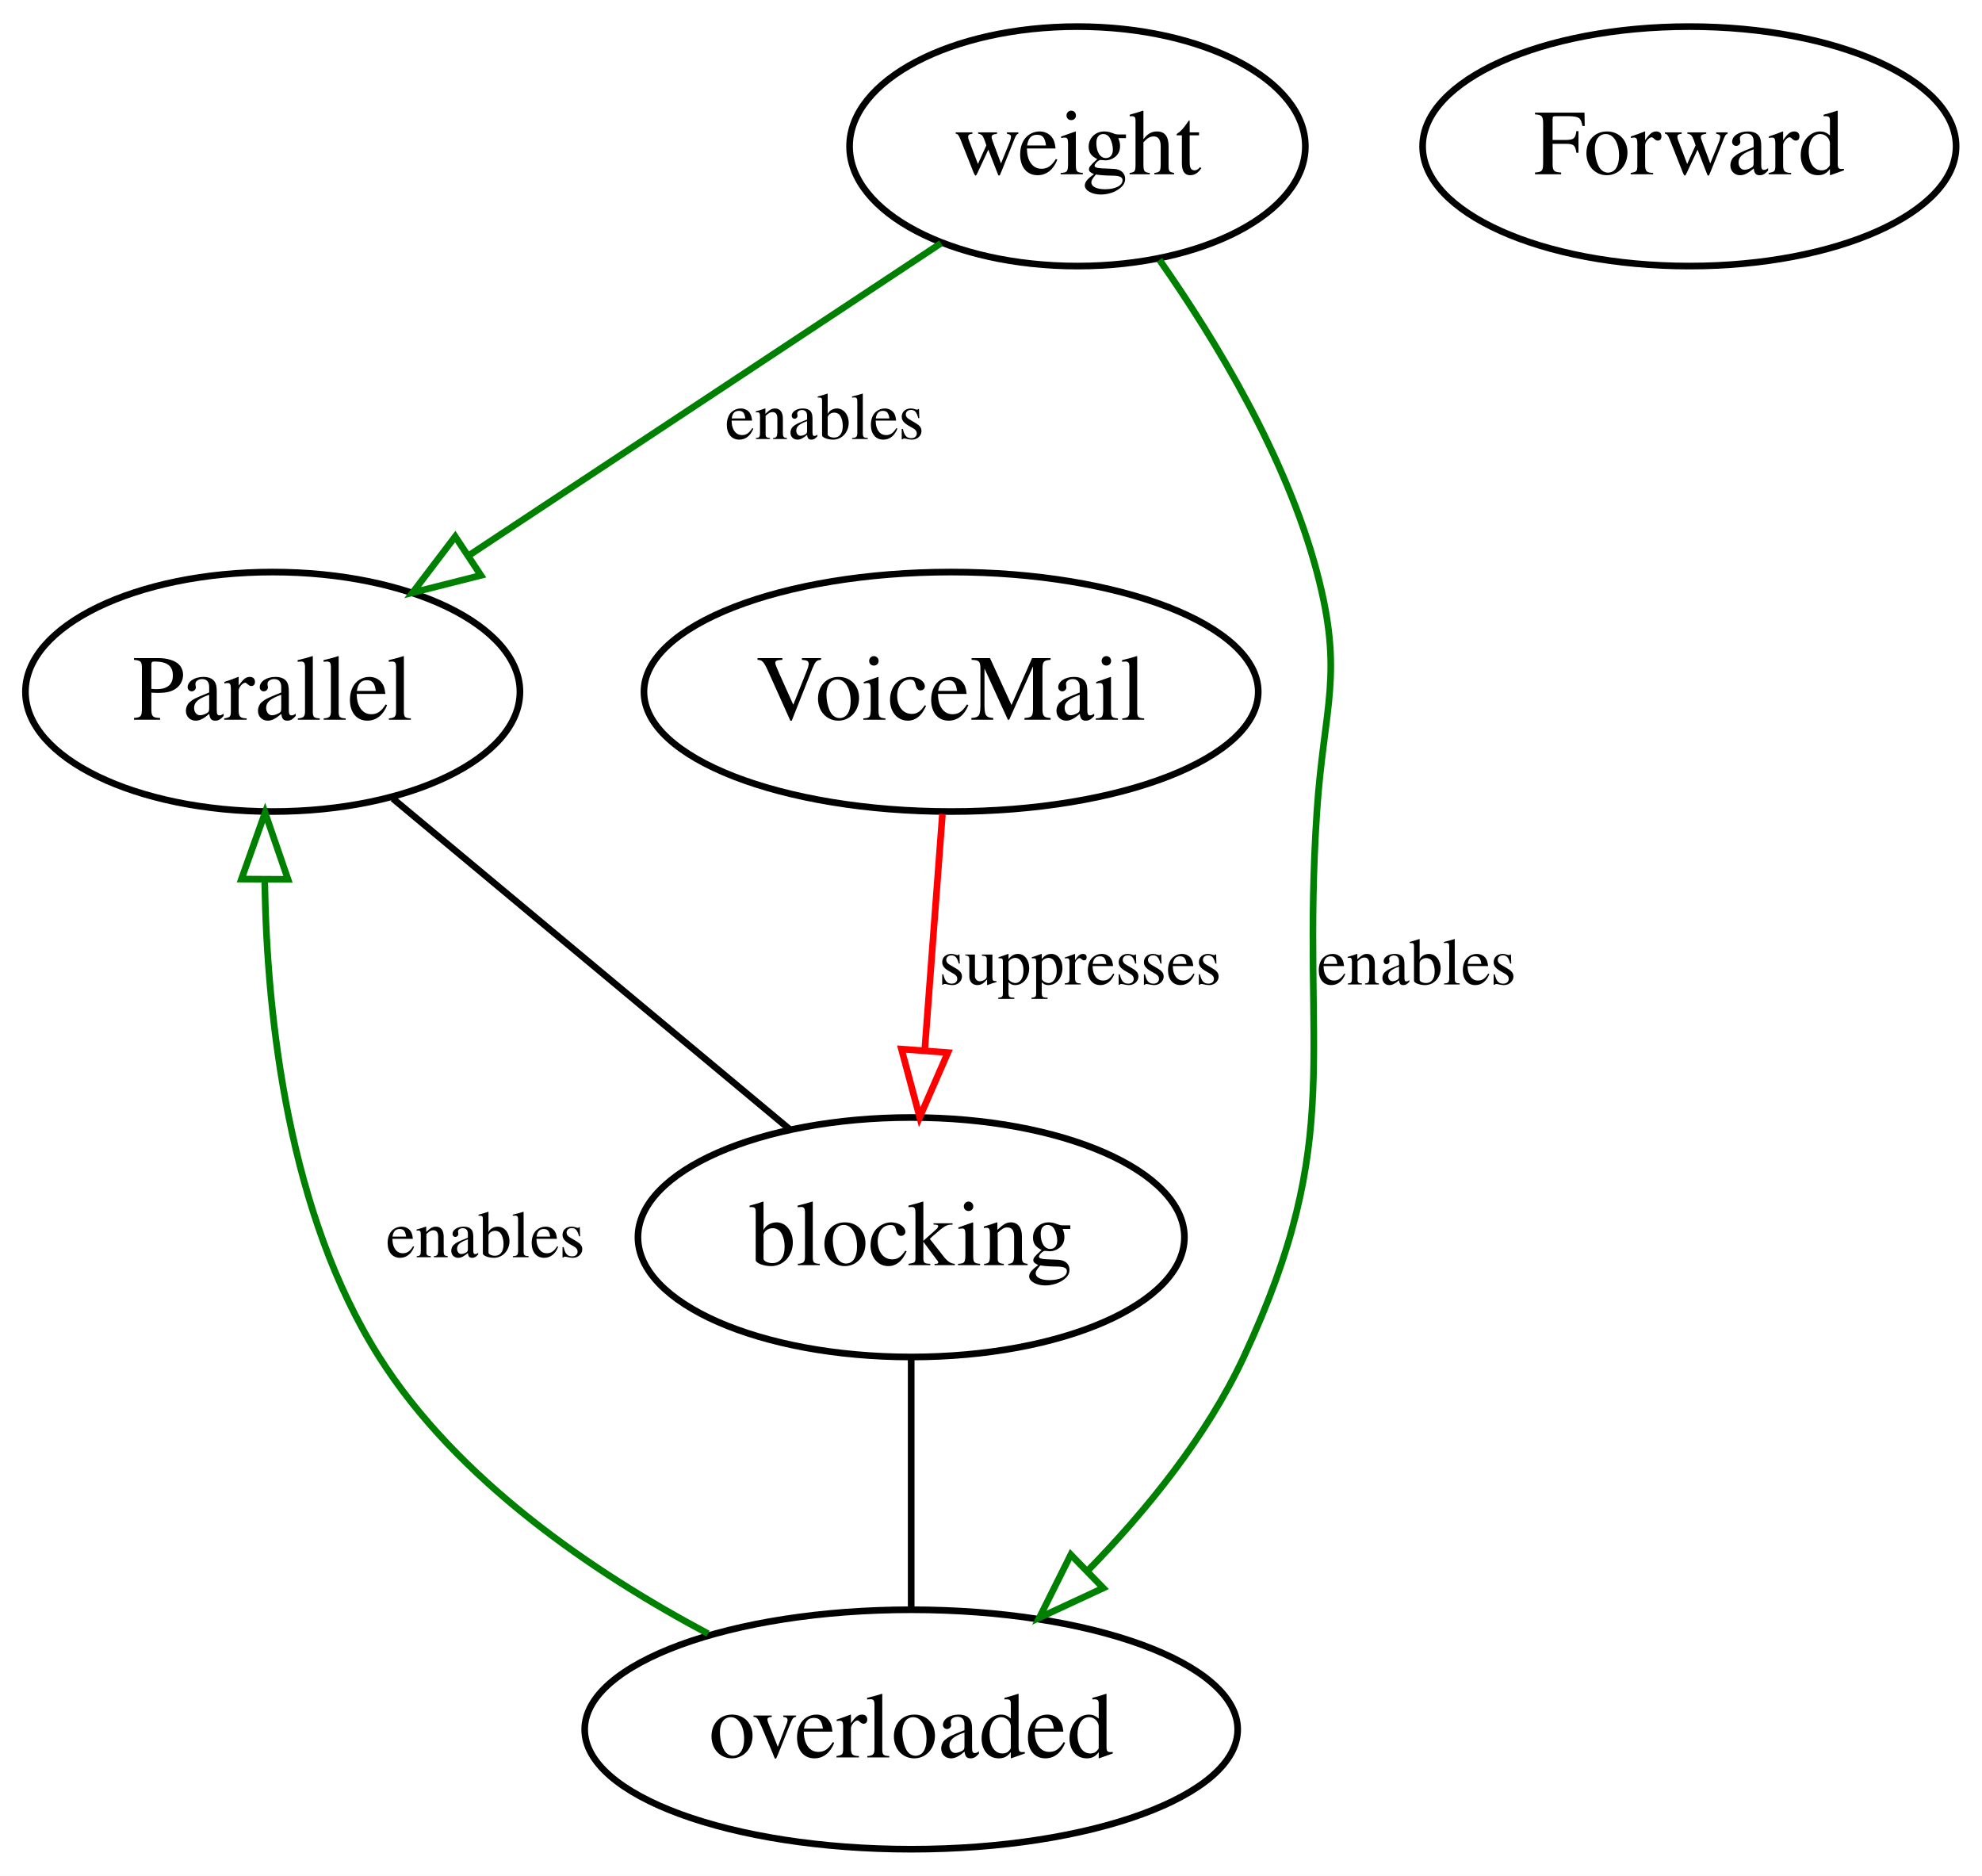
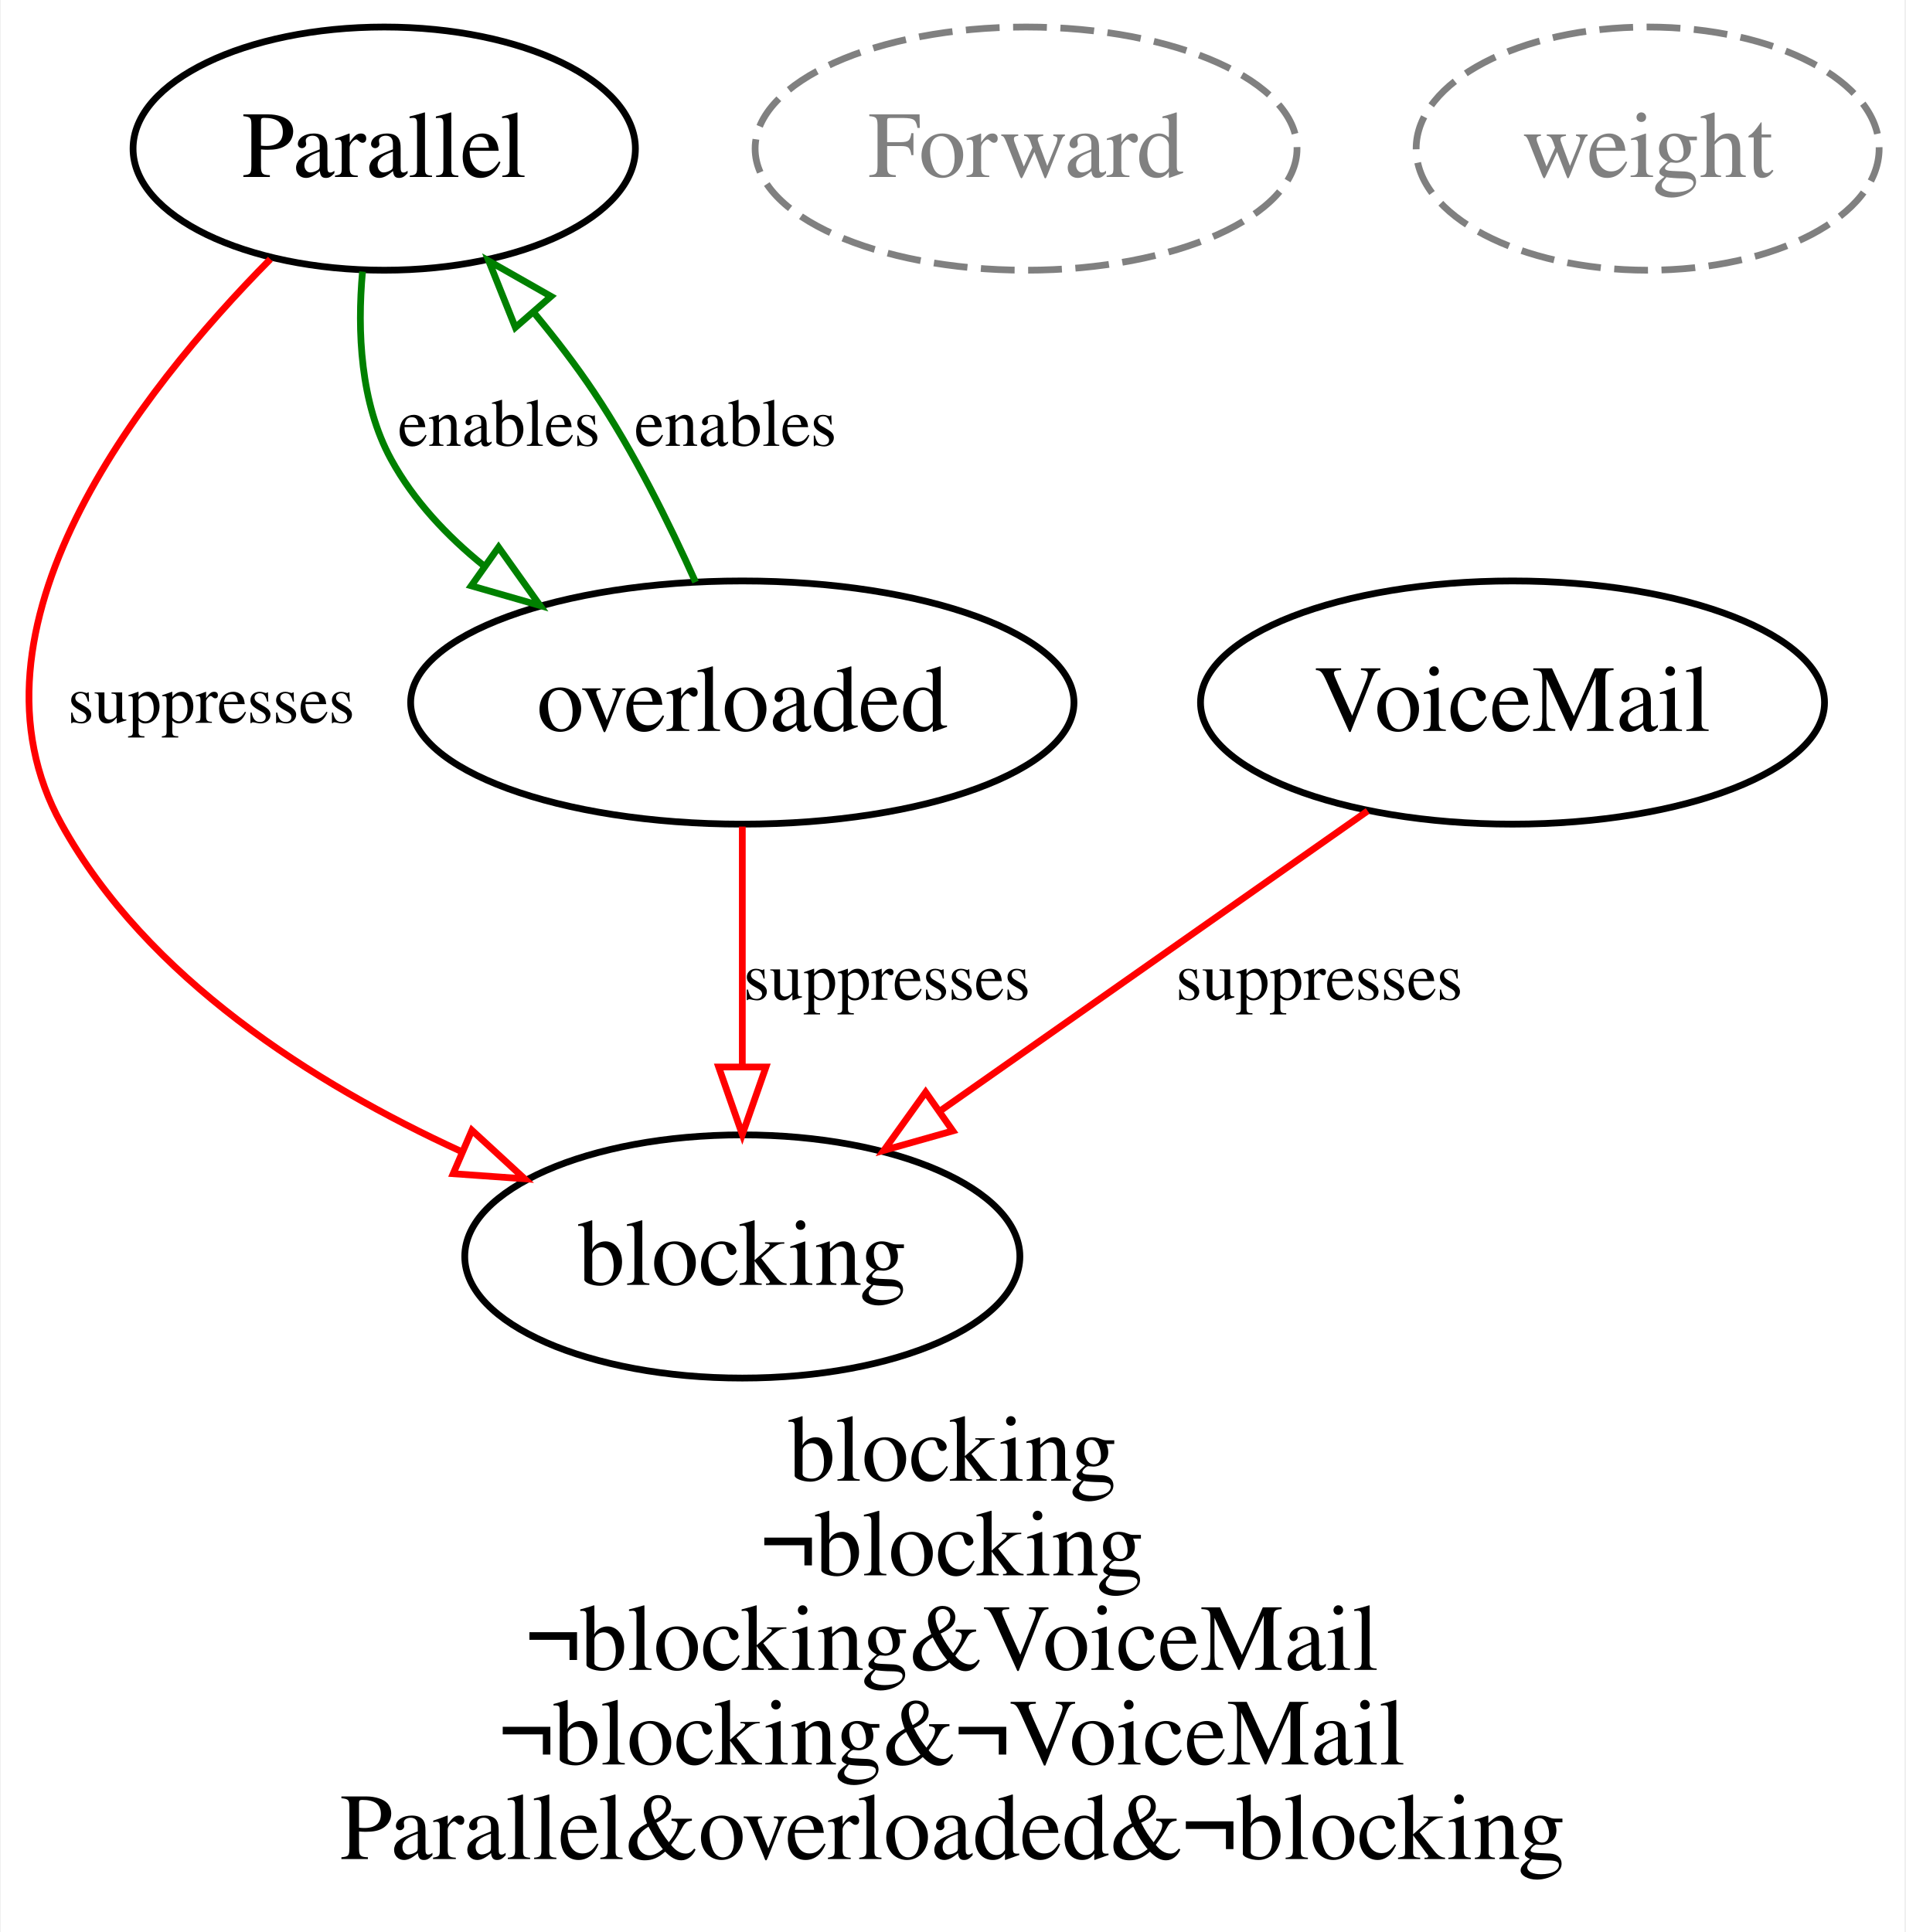
- <svg xmlns="http://www.w3.org/2000/svg" width="298pt" height="282pt" viewBox="0.00 0.00 298.00 282.00">
-   <g id="graph0" class="graph" transform="scale(1 1) rotate(0) translate(4 278)">
-     <polygon fill="white" stroke="none" points="-4,4 -4,-278 294,-278 294,4 -4,4" />
+ <svg xmlns="http://www.w3.org/2000/svg" width="282pt" height="286pt" viewBox="0.00 0.00 281.75 286.00">
+   <g id="graph0" class="graph" transform="scale(1 1) rotate(0) translate(4 282)">
+     <polygon fill="white" stroke="none" points="-4,4 -4,-282 277.746,-282 277.746,4 -4,4" />
+     <text text-anchor="middle" x="136.873" y="-62.8" font-family="Times,serif" font-size="14.00">blocking</text>
+     <text text-anchor="middle" x="136.873" y="-48.8" font-family="Times,serif" font-size="14.00">¬blocking</text>
+     <text text-anchor="middle" x="136.873" y="-34.8" font-family="Times,serif" font-size="14.00">¬blocking&amp;VoiceMail</text>
+     <text text-anchor="middle" x="136.873" y="-20.8" font-family="Times,serif" font-size="14.00">¬blocking&amp;¬VoiceMail</text>
+     <text text-anchor="middle" x="136.873" y="-6.8" font-family="Times,serif" font-size="14.00">Parallel&amp;overloaded&amp;¬blocking</text>
    <g id="node1" class="node">
-       <ellipse fill="none" stroke="black" cx="37" cy="-174" rx="37.175" ry="18" />
-       <text text-anchor="middle" x="37" y="-169.8" font-family="Times,serif" font-size="14.00">Parallel</text>
+       <ellipse fill="none" stroke="black" cx="52.746" cy="-260" rx="37.175" ry="18" />
+       <text text-anchor="middle" x="52.746" y="-255.8" font-family="Times,serif" font-size="14.00">Parallel</text>
    </g>
    <g id="node3" class="node">
-       <ellipse fill="none" stroke="black" cx="133" cy="-92" rx="41.082" ry="18" />
-       <text text-anchor="middle" x="133" y="-87.8" font-family="Times,serif" font-size="14.00">blocking</text>
+       <ellipse fill="none" stroke="black" cx="105.746" cy="-96" rx="41.082" ry="18" />
+       <text text-anchor="middle" x="105.746" y="-91.8" font-family="Times,serif" font-size="14.00">blocking</text>
    </g>
    <g id="edge1" class="edge">
-       <path fill="none" stroke="black" d="M55.057,-157.953C72.112,-143.74 97.563,-122.531 114.698,-108.252" />
+       <path fill="none" stroke="red" d="M35.89,-243.635C16.413,-223.937 -11.03,-188.878 4.973,-160 17.605,-137.205 42.304,-121.567 64.087,-111.573" />
+       <polygon fill="none" stroke="red" points="65.724,-114.679 73.518,-107.502 62.949,-108.252 65.724,-114.679" />
+       <text text-anchor="middle" x="27.133" y="-175" font-family="Times,serif" font-size="10.00">suppresses</text>
+     </g>
+     <g id="node4" class="node">
+       <ellipse fill="none" stroke="black" cx="105.746" cy="-178" rx="49.09" ry="18" />
+       <text text-anchor="middle" x="105.746" y="-173.8" font-family="Times,serif" font-size="14.00">overloaded</text>
+     </g>
+     <g id="edge2" class="edge">
+       <path fill="none" stroke="green" d="M49.53,-241.795C48.742,-232.977 49.187,-222.365 53.761,-214 57.093,-207.907 61.995,-202.676 67.477,-198.257" />
+       <polygon fill="none" stroke="green" points="69.67,-200.992 75.809,-192.357 65.625,-195.28 69.67,-200.992" />
+       <text text-anchor="middle" x="69.739" y="-216" font-family="Times,serif" font-size="10.00">enables</text>
    </g>
    <g id="node2" class="node">
-       <ellipse fill="none" stroke="black" cx="250" cy="-256" rx="40.105" ry="18" />
-       <text text-anchor="middle" x="250" y="-251.8" font-family="Times,serif" font-size="14.00">Forward</text>
+       <ellipse fill="none" stroke="grey" stroke-dasharray="5,2" cx="147.746" cy="-260" rx="40.105" ry="18" />
+       <text text-anchor="middle" x="147.746" y="-255.8" font-family="Times,serif" font-size="14.00" fill="gray">Forward</text>
    </g>
-     <g id="node4" class="node">
-       <ellipse fill="none" stroke="black" cx="133" cy="-18" rx="49.09" ry="18" />
-       <text text-anchor="middle" x="133" y="-13.8" font-family="Times,serif" font-size="14.00">overloaded</text>
+     <g id="edge3" class="edge">
+       <path fill="none" stroke="green" d="M98.824,-195.834C94.92,-204.55 89.647,-215.183 83.746,-224 81.136,-227.9 78.124,-231.823 75.025,-235.561" />
+       <polygon fill="none" stroke="green" points="72.155,-233.527 68.222,-243.364 77.431,-238.126 72.155,-233.527" />
+       <text text-anchor="middle" x="104.739" y="-216" font-family="Times,serif" font-size="10.00">enables</text>
    </g>
-     <g id="edge6" class="edge">
-       <path fill="none" stroke="black" d="M133,-73.937C133,-62.626 133,-47.828 133,-36.441" />
-     </g>
-     <g id="edge2" class="edge">
-       <path fill="none" stroke="green" d="M102.461,-32.403C85.177,-41.596 64.734,-55.489 53.015,-74 39.453,-95.421 36.138,-124.505 35.8,-145.603" />
-       <polygon fill="none" stroke="green" points="32.302,-145.844 35.857,-155.825 39.302,-145.806 32.302,-145.844" />
-       <text text-anchor="middle" x="68.993" y="-89" font-family="Times,serif" font-size="10.00">enables</text>
+     <g id="edge5" class="edge">
+       <path fill="none" stroke="red" d="M105.746,-159.641C105.746,-149.297 105.746,-135.941 105.746,-124.221" />
+       <polygon fill="none" stroke="red" points="109.246,-124.05 105.746,-114.05 102.246,-124.05 109.246,-124.05" />
+       <text text-anchor="middle" x="127.133" y="-134" font-family="Times,serif" font-size="10.00">suppresses</text>
    </g>
    <g id="node5" class="node">
-       <ellipse fill="none" stroke="black" cx="158" cy="-256" rx="34.264" ry="18" />
-       <text text-anchor="middle" x="158" y="-251.8" font-family="Times,serif" font-size="14.00">weight</text>
-     </g>
-     <g id="edge5" class="edge">
-       <path fill="none" stroke="green" d="M137.474,-241.429C118.037,-228.578 88.635,-209.139 66.652,-194.604" />
-       <polygon fill="none" stroke="green" points="68.305,-191.502 58.033,-188.906 64.445,-197.341 68.305,-191.502" />
-       <text text-anchor="middle" x="119.993" y="-212" font-family="Times,serif" font-size="10.00">enables</text>
-     </g>
-     <g id="edge3" class="edge">
-       <path fill="none" stroke="green" d="M170.327,-238.933C178.834,-226.782 189.409,-209.289 194,-192 198.107,-176.536 195.066,-171.964 194,-156 191.55,-119.311 198.515,-107.337 183,-74 177.47,-62.118 168.458,-51.007 159.597,-41.925" />
-       <polygon fill="none" stroke="green" points="161.88,-39.263 152.27,-34.802 157.001,-44.282 161.88,-39.263" />
-       <text text-anchor="middle" x="208.993" y="-130" font-family="Times,serif" font-size="10.00">enables</text>
+       <ellipse fill="none" stroke="grey" stroke-dasharray="5,2" cx="239.746" cy="-260" rx="34.264" ry="18" />
+       <text text-anchor="middle" x="239.746" y="-255.8" font-family="Times,serif" font-size="14.00" fill="gray">weight</text>
    </g>
    <g id="node6" class="node">
-       <ellipse fill="none" stroke="black" cx="139" cy="-174" rx="46.18" ry="18" />
-       <text text-anchor="middle" x="139" y="-169.8" font-family="Times,serif" font-size="14.00">VoiceMail</text>
+       <ellipse fill="none" stroke="black" cx="219.746" cy="-178" rx="46.18" ry="18" />
+       <text text-anchor="middle" x="219.746" y="-173.8" font-family="Times,serif" font-size="14.00">VoiceMail</text>
    </g>
    <g id="edge4" class="edge">
-       <path fill="none" stroke="red" d="M137.698,-155.641C136.922,-145.297 135.921,-131.941 135.042,-120.221" />
-       <polygon fill="none" stroke="red" points="138.517,-119.76 134.279,-110.05 131.537,-120.284 138.517,-119.76" />
-       <text text-anchor="middle" x="158.387" y="-130" font-family="Times,serif" font-size="10.00">suppresses</text>
+       <path fill="none" stroke="red" d="M198.304,-161.953C180.437,-149.415 154.81,-131.431 135.05,-117.564" />
+       <polygon fill="none" stroke="red" points="136.904,-114.589 126.707,-111.71 132.883,-120.319 136.904,-114.589" />
+       <text text-anchor="middle" x="191.133" y="-134" font-family="Times,serif" font-size="10.00">suppresses</text>
    </g>
  </g>
</svg>
